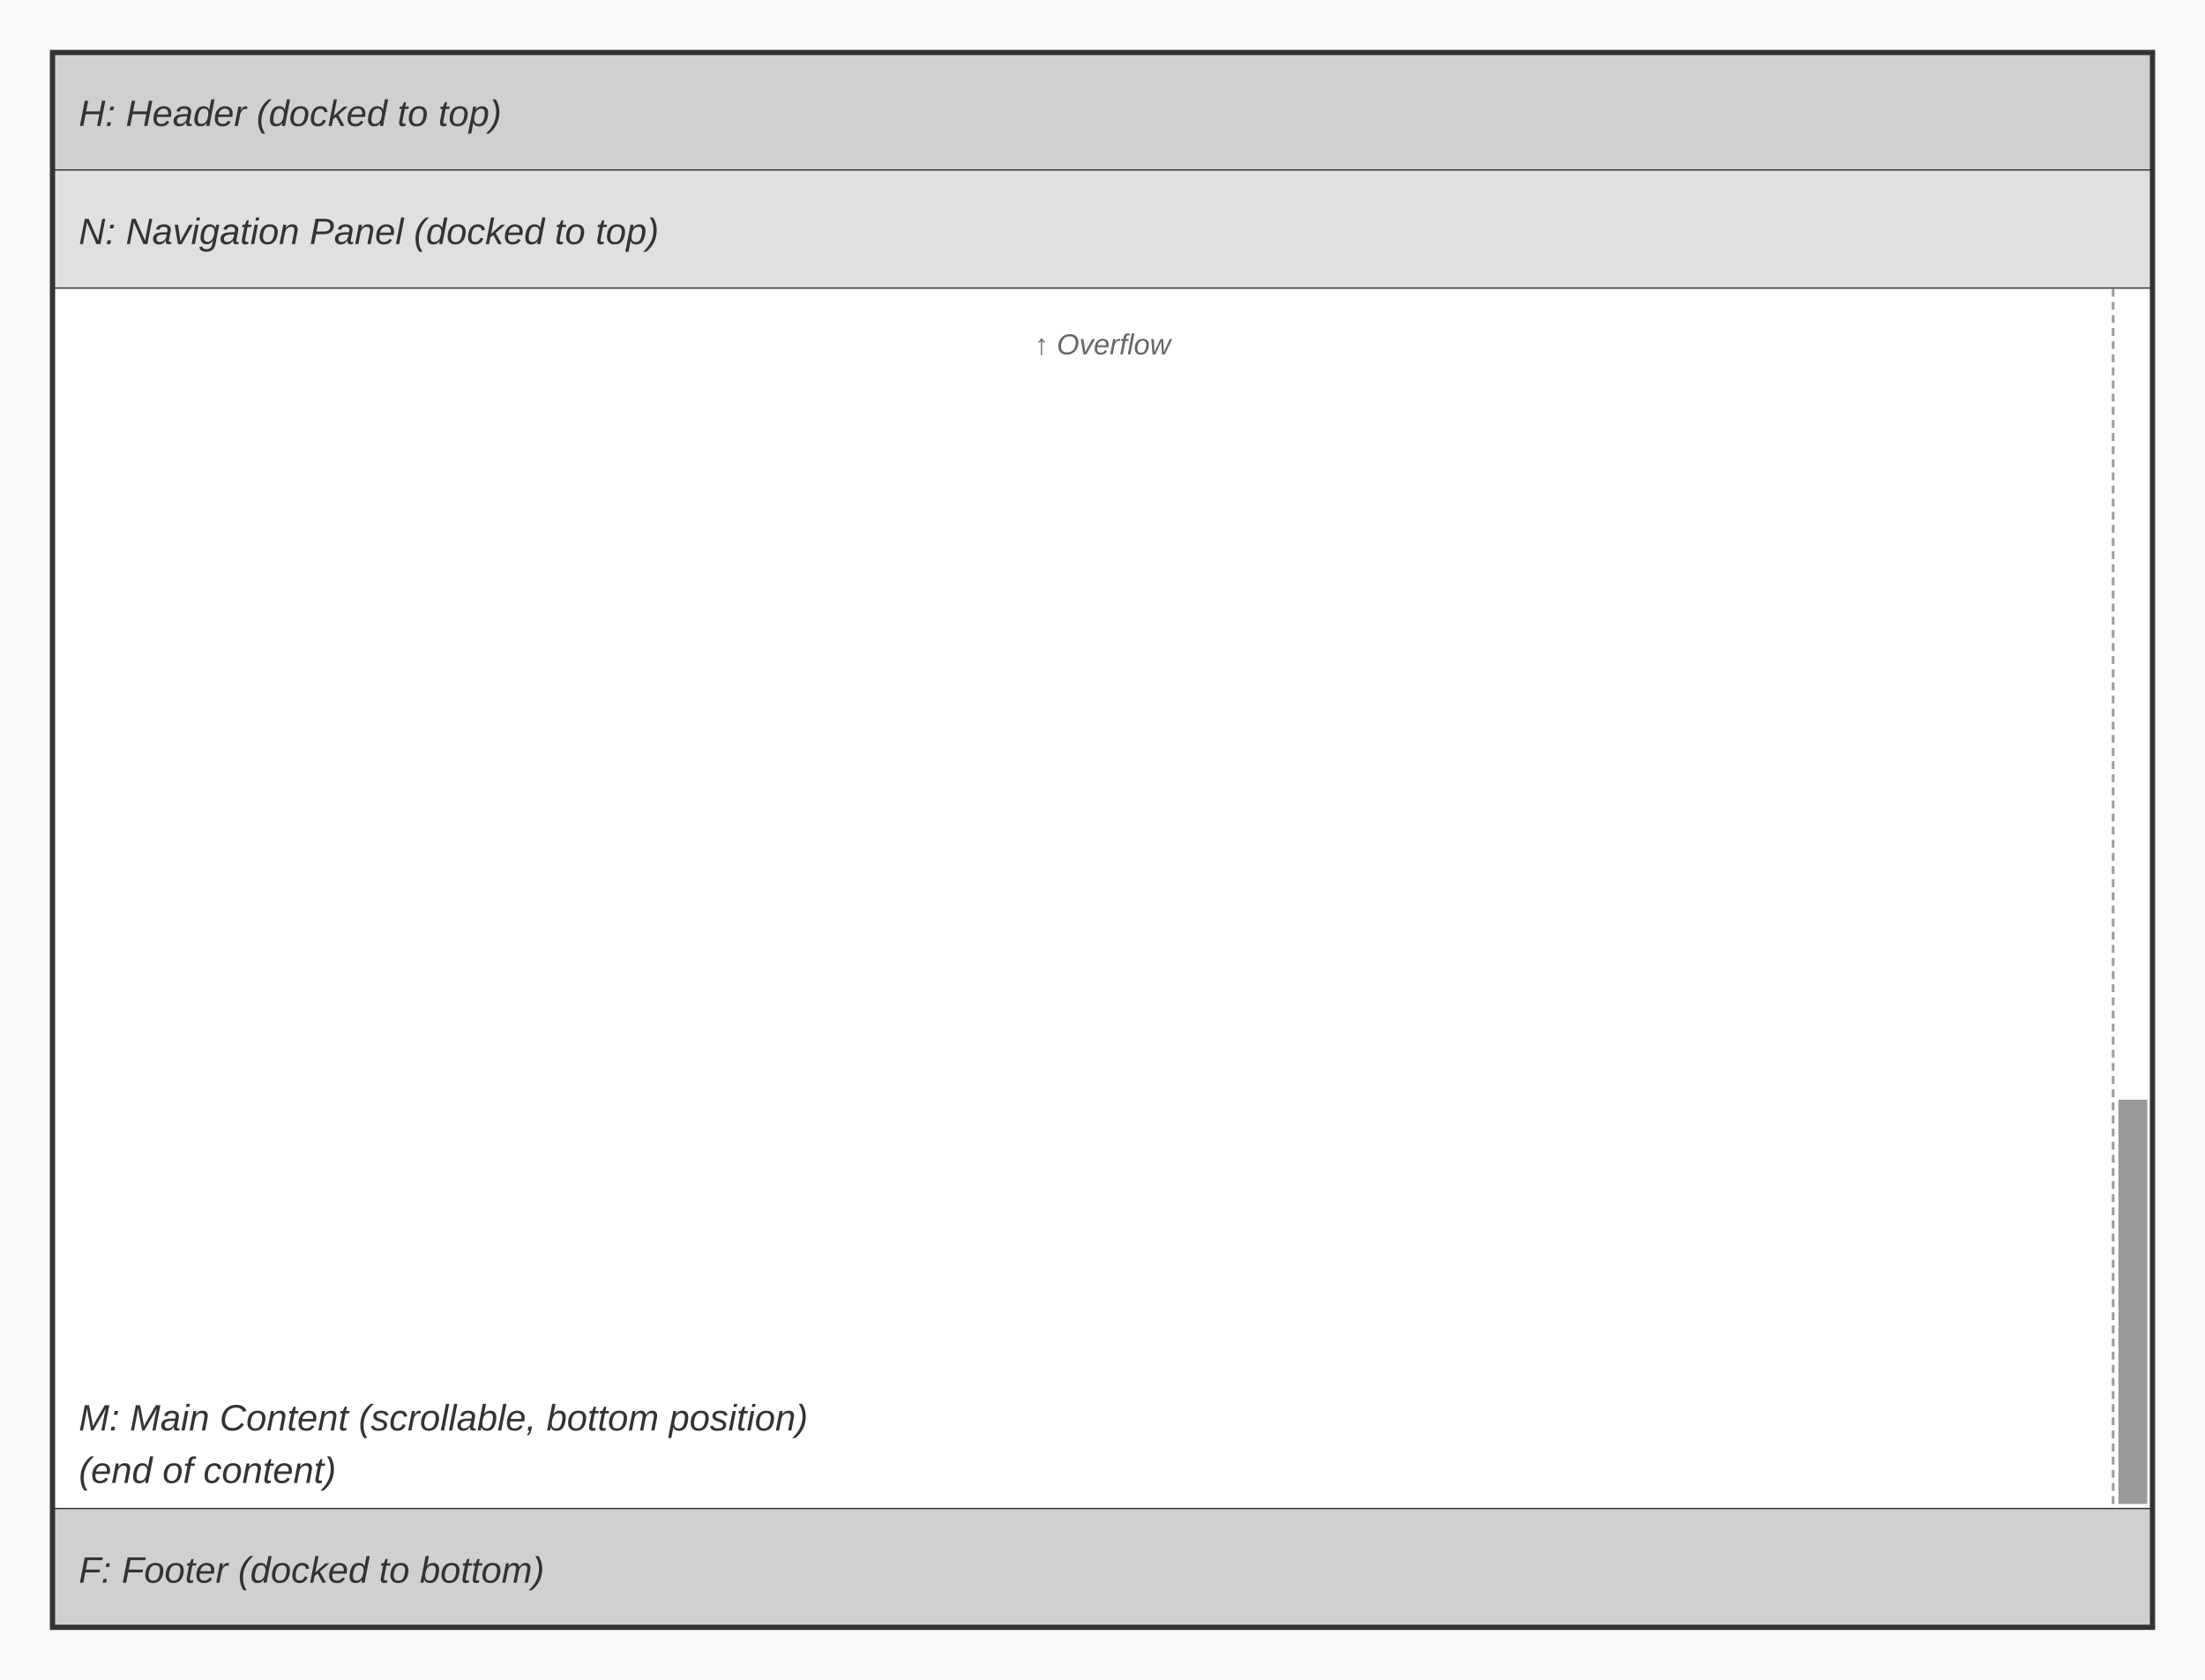
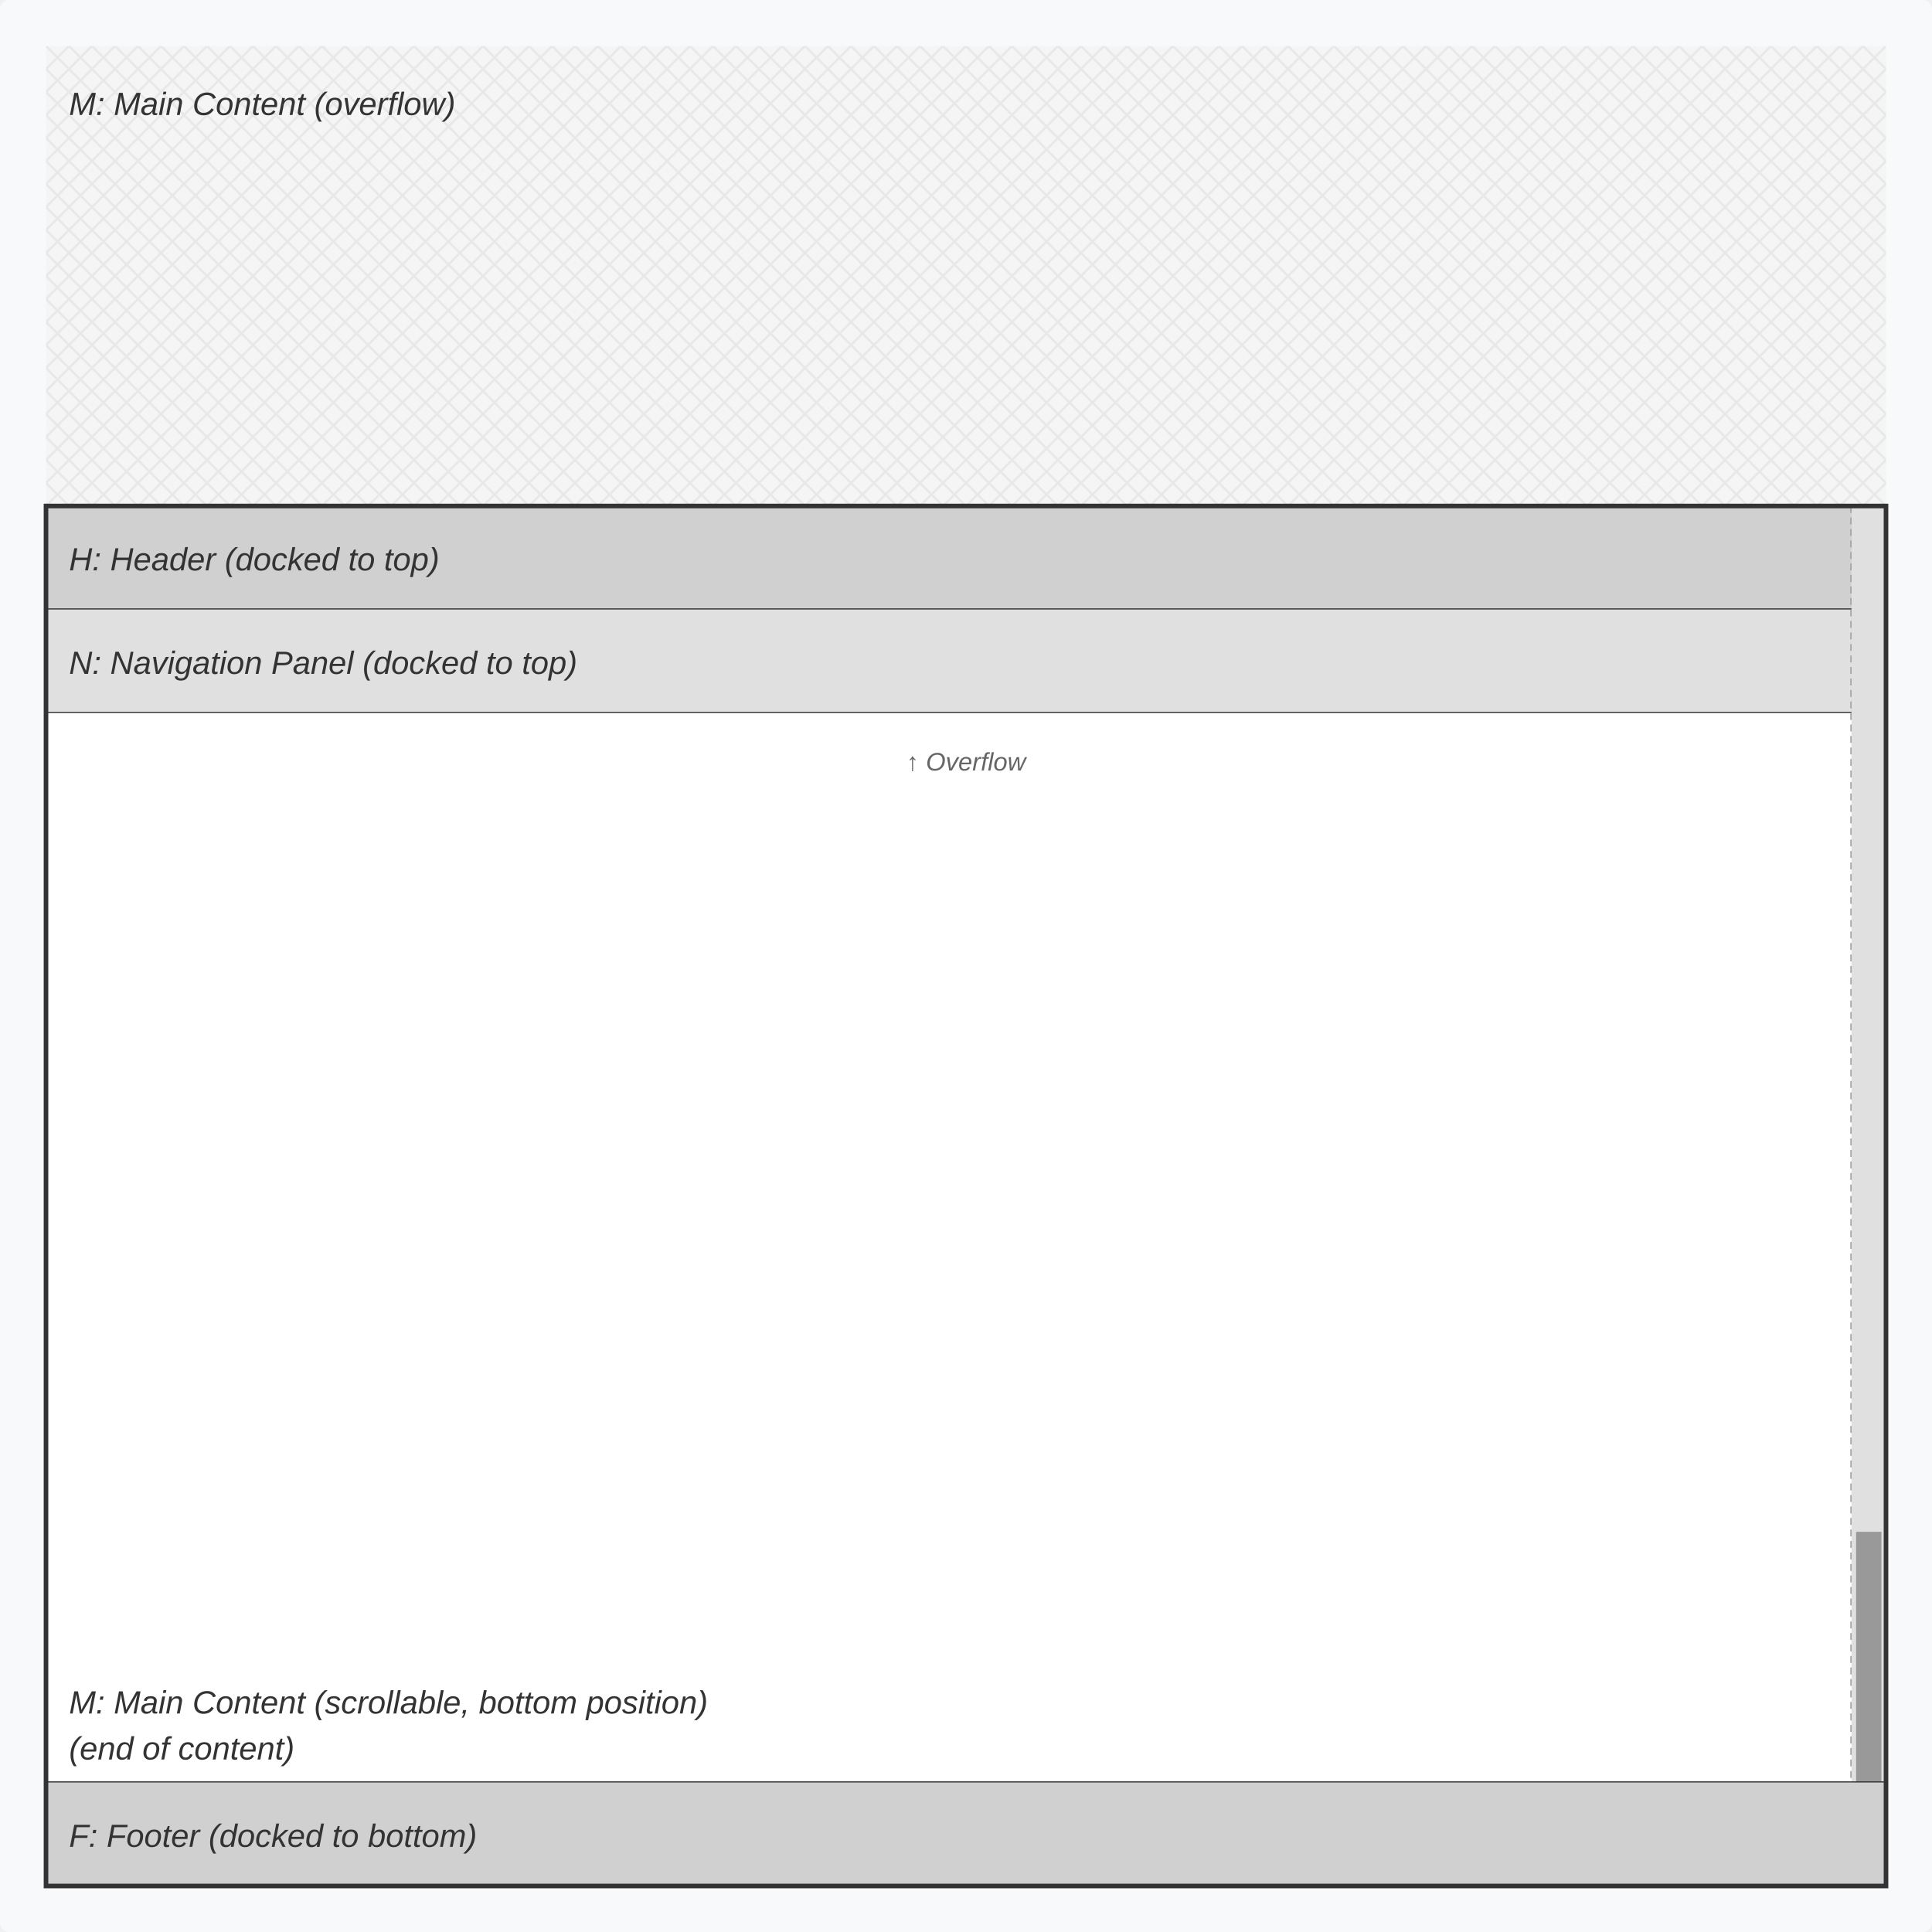
- <svg xmlns="http://www.w3.org/2000/svg" viewBox="0 0 840 640" width="840" height="640">
+ <svg xmlns="http://www.w3.org/2000/svg" viewBox="0 0 840 840" width="840" height="840">
  <defs>
+     <pattern id="overflowPattern" patternUnits="userSpaceOnUse" width="10" height="10">
+       <rect width="10" height="10" fill="#f5f5f5" />
+       <path d="M 0,0 L 10,10 M 10,0 L 0,10" stroke="#e8e8e8" stroke-width="1" fill="none" />
+     </pattern>
    <style>
      .container-bg { fill: #f8f9fa; }
      .gutter { fill: #e9ecef; }
      .main-screen-border { stroke: #333; stroke-width: 2; fill: none; }
      .block-border { stroke: #333; stroke-width: 1; fill: none; }
      .gutter-edge { stroke: #666; stroke-width: 1; stroke-dasharray: 4,2; fill: none; }
      .header { fill: #d0d0d0; }
      .nav { fill: #e0e0e0; }
      .content { fill: #ffffff; }
      .footer { fill: #d0d0d0; }
+       .overflow-bg { fill: url(#overflowPattern); }
      .scrollbar { fill: #999; }
      .scrollbar-border { stroke: #999; stroke-width: 1; stroke-dasharray: 3,2; }
      .text { font-family: Arial, sans-serif; font-size: 14px; fill: #333; text-anchor: start; font-style: italic; }
      .text-overflow { font-family: Arial, sans-serif; font-size: 11px; fill: #666; text-anchor: middle; font-style: italic; }
-       .text-center { font-family: Arial, sans-serif; font-size: 14px; fill: #666; text-anchor: middle; font-style: italic; }
    </style>
  </defs>
-   <rect class="container-bg" x="0" y="0" width="840" height="640" />
-   <rect class="header" x="20" y="20" width="800" height="45" />
-   <line class="block-border" x1="20" y1="65" x2="820" y2="65" />
-   <text class="text" x="30" y="48">H: Header (docked to top)</text>
-   <rect class="nav" x="20" y="65" width="800" height="45" />
-   <line class="block-border" x1="20" y1="110" x2="820" y2="110" />
-   <text class="text" x="30" y="93">N: Navigation Panel (docked to top)</text>
-   <rect class="content" x="20" y="110" width="800" height="465" />
-   <text class="text-overflow" x="420" y="135">↑ Overflow</text>
-   <text class="text" x="30" y="545">M: Main Content (scrollable, bottom position)</text>
-   <text class="text" x="30" y="565">(end of content)</text>
-   <line class="scrollbar-border" x1="805" y1="110" x2="805" y2="575" />
-   <rect class="scrollbar" x="807" y="419" width="11" height="154" />
-   <line class="block-border" x1="20" y1="575" x2="820" y2="575" />
-   <rect class="footer" x="20" y="575" width="800" height="45" />
-   <text class="text" x="30" y="603">F: Footer (docked to bottom)</text>
-   <rect class="main-screen-border" x="20" y="20" width="800" height="600" />
+   <rect class="container-bg" x="0" y="0" width="840" height="840" rx="4" />
+   <rect x="20" y="20" width="800" height="200" class="overflow-bg" />
+   <text class="text" x="30" y="50">M: Main Content (overflow)</text>
+   <rect class="header" x="20" y="220" width="800" height="45" />
+   <line class="block-border" x1="20" y1="265" x2="820" y2="265" />
+   <text class="text" x="30" y="248">H: Header (docked to top)</text>
+   <rect class="nav" x="20" y="265" width="800" height="45" />
+   <line class="block-border" x1="20" y1="310" x2="820" y2="310" />
+   <text class="text" x="30" y="293">N: Navigation Panel (docked to top)</text>
+   <rect class="content" x="20" y="310" width="800" height="465" />
+   <text class="text-overflow" x="420" y="335">↑ Overflow</text>
+   <text class="text" x="30" y="745">M: Main Content (scrollable, bottom position)</text>
+   <text class="text" x="30" y="765">(end of content)</text>
+   <line class="scrollbar-border" x1="805" y1="220" x2="805" y2="820" />
+   <rect fill="#e0e0e0" x="805" y="220" width="15" height="600" />
+   <rect class="scrollbar" x="807" y="666" width="11" height="154" />
+   <line class="block-border" x1="20" y1="775" x2="820" y2="775" />
+   <rect class="footer" x="20" y="775" width="800" height="45" />
+   <text class="text" x="30" y="803">F: Footer (docked to bottom)</text>
+   <rect class="main-screen-border" x="20" y="220" width="800" height="600" />
</svg>
